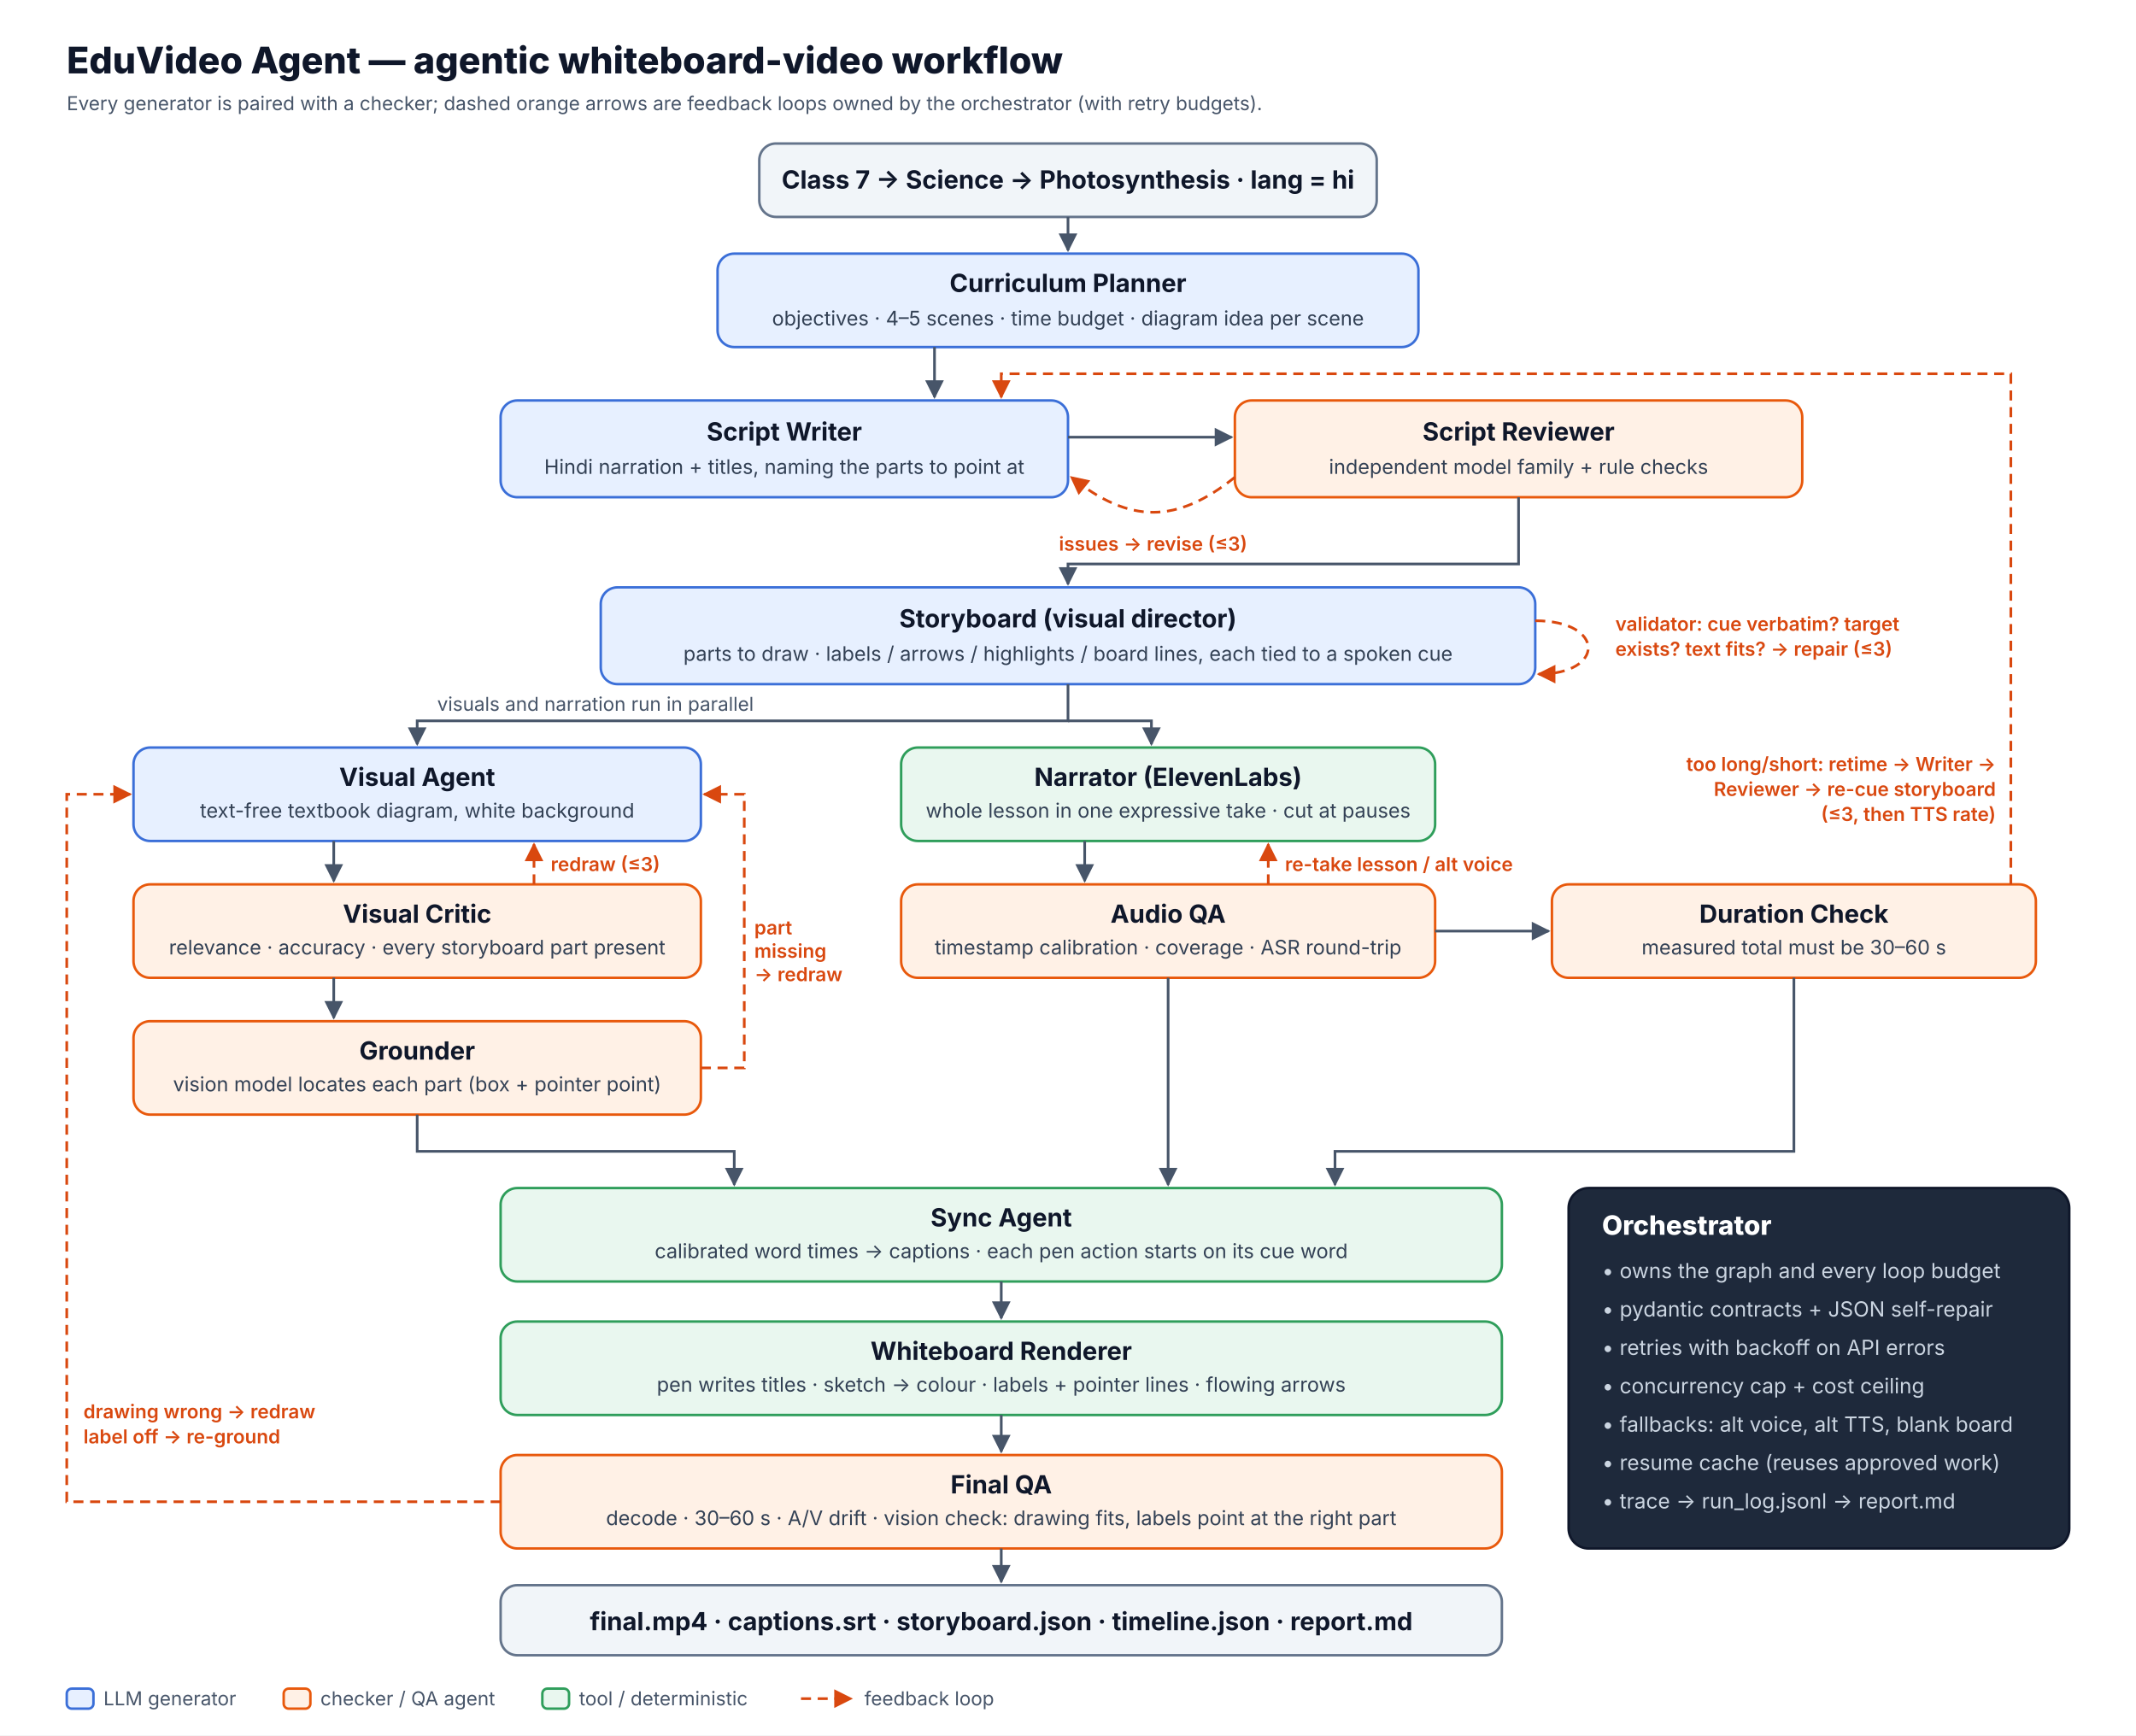
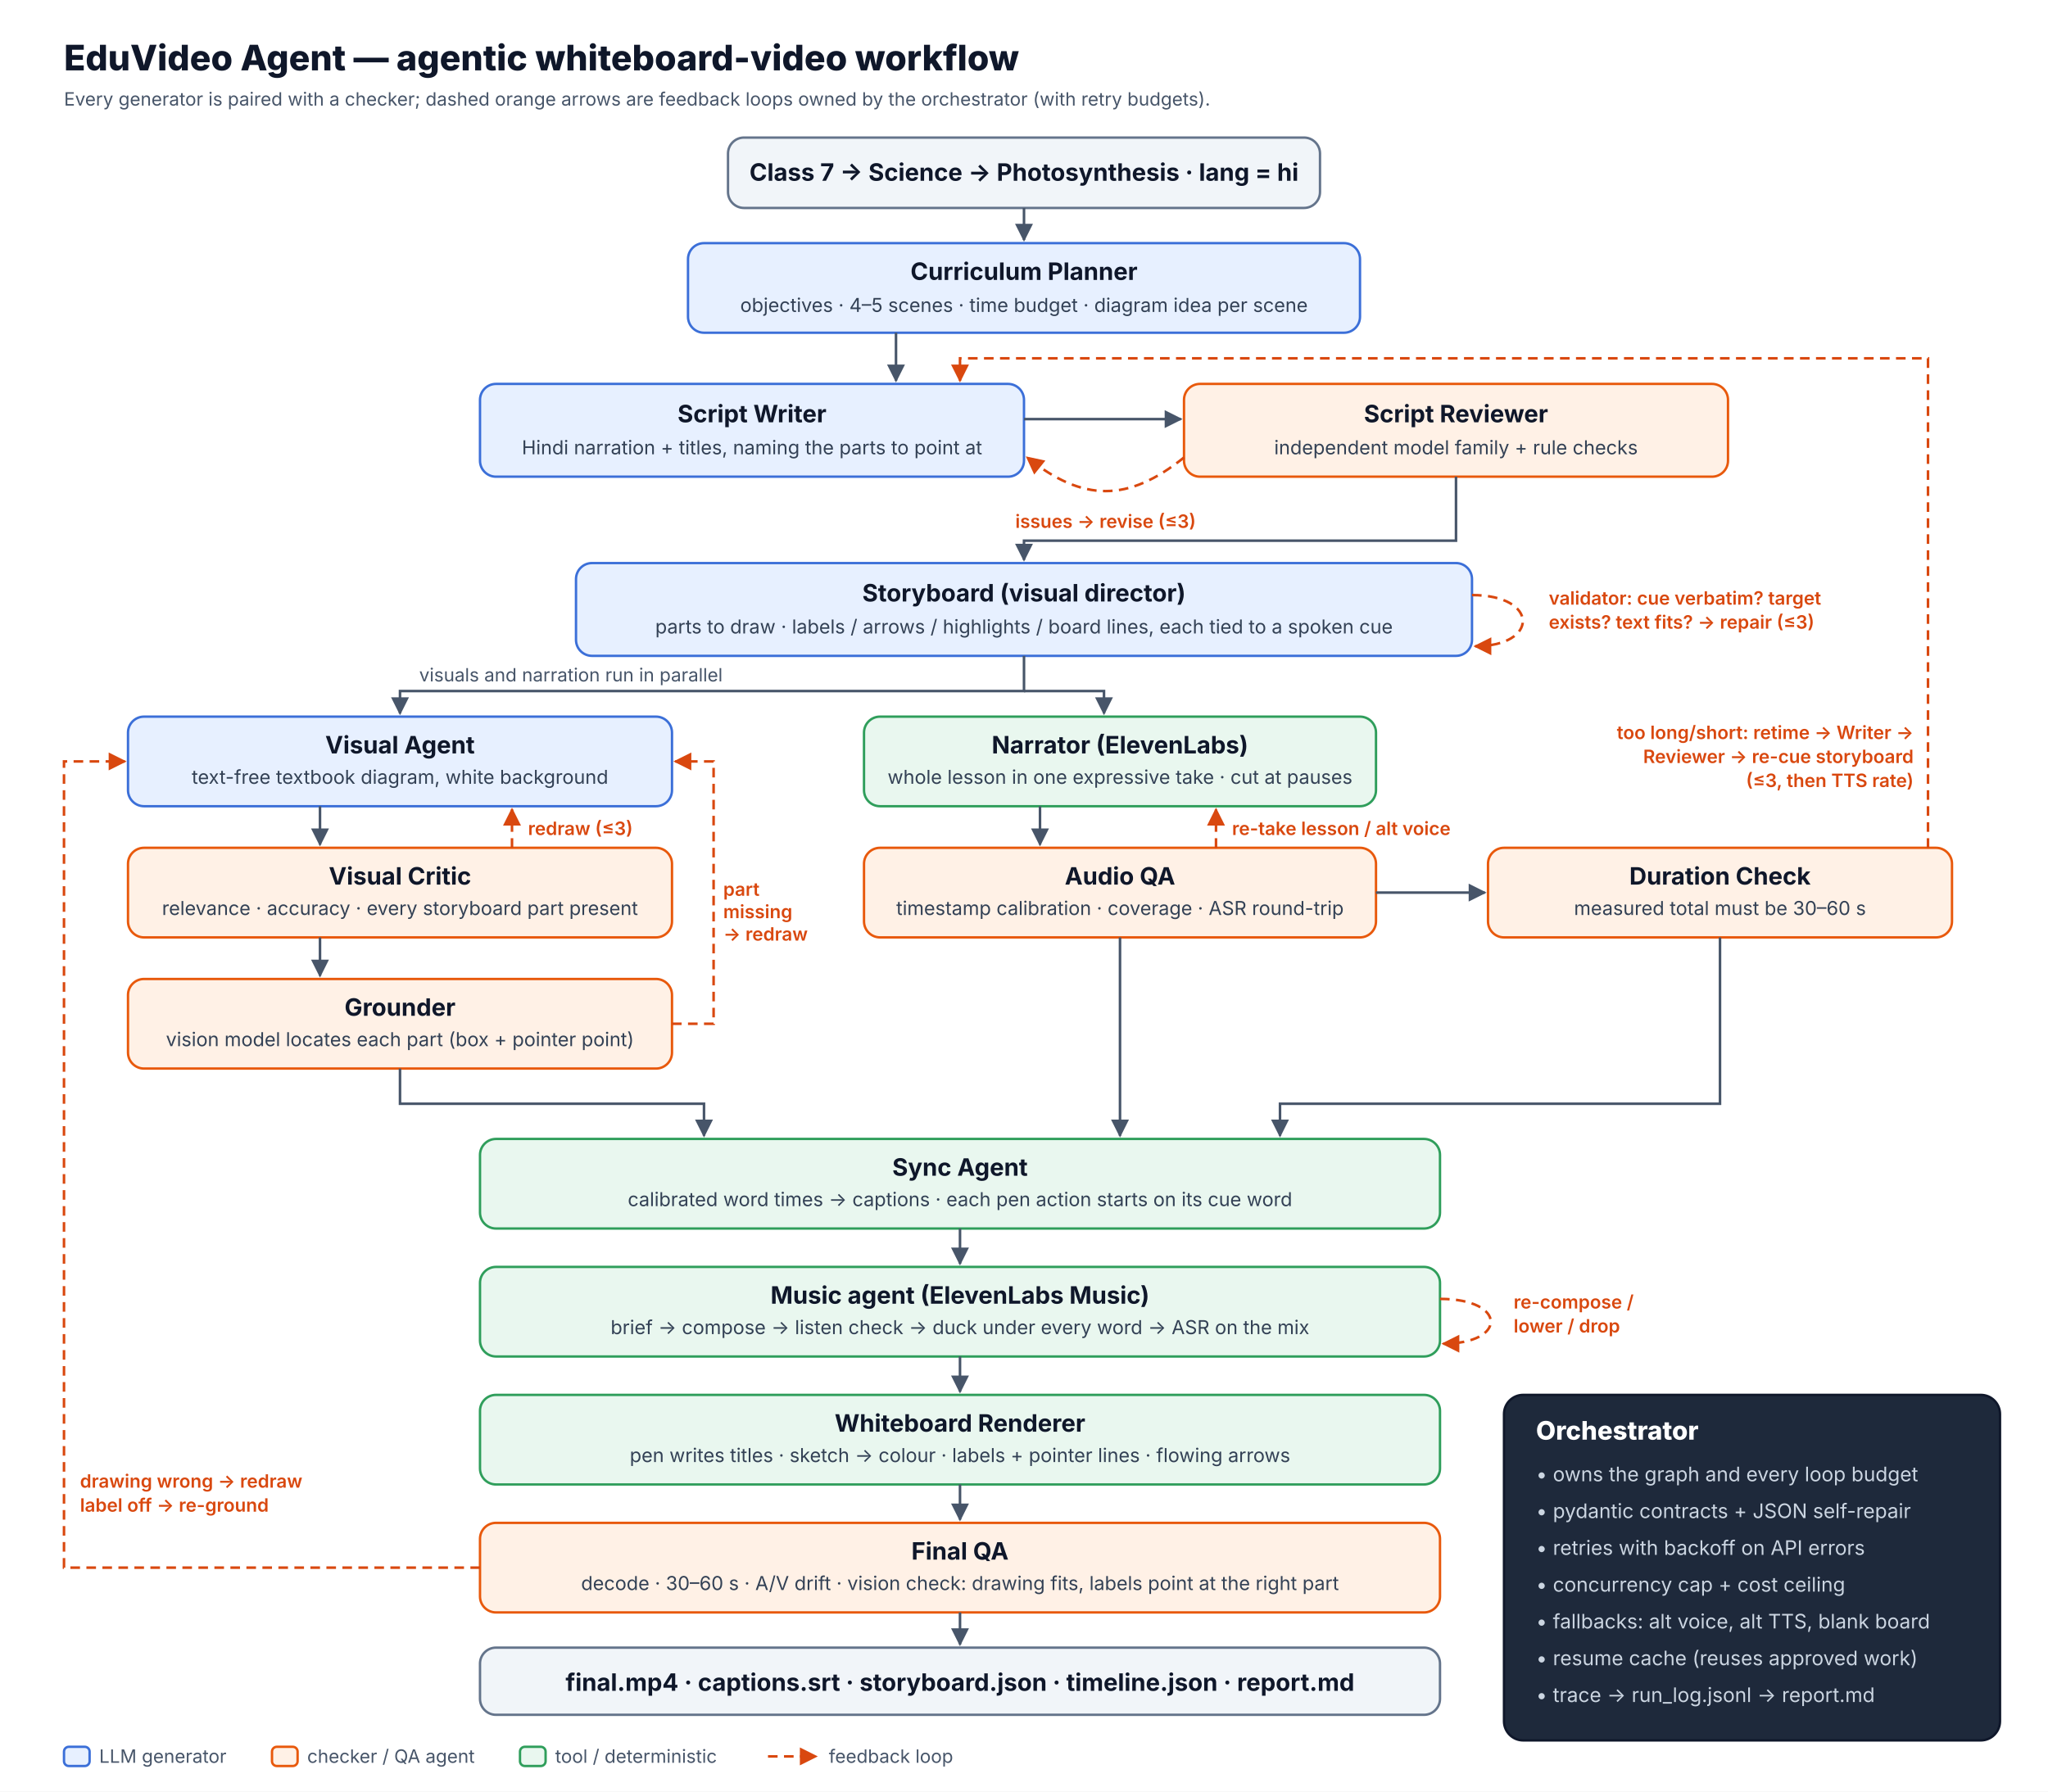
- <svg xmlns="http://www.w3.org/2000/svg" viewBox="0 0 1280 1040" width="1280" height="1040" font-family="Inter, -apple-system, Segoe UI, Helvetica, Arial, sans-serif">
+ <svg xmlns="http://www.w3.org/2000/svg" viewBox="0 0 1280 1120" width="1280" height="1120" font-family="Inter, -apple-system, Segoe UI, Helvetica, Arial, sans-serif">
  <defs>
    <marker id="a" viewBox="0 0 10 10" refX="9" refY="5" markerWidth="7" markerHeight="7" orient="auto-start-reverse">
      <path d="M0,0 L10,5 L0,10 z" fill="#475569" />
    </marker>
    <marker id="r" viewBox="0 0 10 10" refX="9" refY="5" markerWidth="7" markerHeight="7" orient="auto-start-reverse">
      <path d="M0,0 L10,5 L0,10 z" fill="#d9480f" />
    </marker>
    <style>
      .t { font-size: 15px; font-weight: 700; fill: #0f172a; }
      .s { font-size: 12px; fill: #334155; }
      .l { font-size: 11.5px; fill: #d9480f; font-weight: 600; }
      .g { font-size: 11.5px; fill: #475569; }
      .llm  { fill: #e7f0ff; stroke: #3b6fd8; stroke-width: 1.5; }
      .qa   { fill: #fff1e6; stroke: #e8590c; stroke-width: 1.5; }
      .tool { fill: #e9f7ef; stroke: #2f9e5b; stroke-width: 1.5; }
      .io   { fill: #f1f5f9; stroke: #64748b; stroke-width: 1.5; }
      .orch { fill: #1e293b; stroke: #0f172a; stroke-width: 1.5; }
      .e  { stroke: #475569; stroke-width: 1.6; fill: none; marker-end: url(#a); }
      .lp { stroke: #d9480f; stroke-width: 1.6; fill: none; stroke-dasharray: 6 4; marker-end: url(#r); }
    </style>
  </defs>
-   <rect width="1280" height="1040" fill="#ffffff" />
+   <rect width="1280" height="1120" fill="#ffffff" />
  <text x="40" y="44" font-size="22" font-weight="800" fill="#0f172a">EduVideo Agent — agentic whiteboard-video workflow</text>
  <text x="40" y="66" class="g">Every generator is paired with a checker; dashed orange arrows are feedback loops owned by the orchestrator (with retry budgets).</text>
  <rect x="455" y="86" width="370" height="44" rx="10" class="io" />
  <text x="640" y="113" text-anchor="middle" class="t">Class 7 → Science → Photosynthesis · lang = hi</text>
  <path d="M640 130 V150" class="e" />
  <rect x="430" y="152" width="420" height="56" rx="10" class="llm" />
  <text x="640" y="175" text-anchor="middle" class="t">Curriculum Planner</text>
  <text x="640" y="195" text-anchor="middle" class="s">objectives · 4–5 scenes · time budget · diagram idea per scene</text>
  <path d="M560 208 V238" class="e" />
  <rect x="300" y="240" width="340" height="58" rx="10" class="llm" />
  <text x="470" y="264" text-anchor="middle" class="t">Script Writer</text>
  <text x="470" y="284" text-anchor="middle" class="s">Hindi narration + titles, naming the parts to point at</text>
  <rect x="740" y="240" width="340" height="58" rx="10" class="qa" />
  <text x="910" y="264" text-anchor="middle" class="t">Script Reviewer</text>
  <text x="910" y="284" text-anchor="middle" class="s">independent model family + rule checks</text>
  <path d="M640 262 H738" class="e" />
  <path d="M740 286 C705 314 677 314 642 286" class="lp" />
  <text x="691" y="330" text-anchor="middle" class="l">issues → revise (≤3)</text>
  <path d="M910 298 V338 H640 V350" class="e" />
  <rect x="360" y="352" width="560" height="58" rx="10" class="llm" />
  <text x="640" y="376" text-anchor="middle" class="t">Storyboard (visual director)</text>
  <text x="640" y="396" text-anchor="middle" class="s">parts to draw · labels / arrows / highlights / board lines, each tied to a spoken cue</text>
  <path d="M920 372 C962 372 962 404 922 404" class="lp" />
  <text x="968" y="378" class="l">validator: cue verbatim? target</text>
  <text x="968" y="393" class="l">exists? text fits? → repair (≤3)</text>
  <path d="M640 410 V432 H250 V446" class="e" />
  <path d="M640 432 H690 V446" class="e" />
  <text x="262" y="426" class="g">visuals and narration run in parallel</text>
  <rect x="80" y="448" width="340" height="56" rx="10" class="llm" />
  <text x="250" y="471" text-anchor="middle" class="t">Visual Agent</text>
  <text x="250" y="490" text-anchor="middle" class="s">text-free textbook diagram, white background</text>
  <rect x="80" y="530" width="340" height="56" rx="10" class="qa" />
  <text x="250" y="553" text-anchor="middle" class="t">Visual Critic</text>
  <text x="250" y="572" text-anchor="middle" class="s">relevance · accuracy · every storyboard part present</text>
  <rect x="80" y="612" width="340" height="56" rx="10" class="qa" />
  <text x="250" y="635" text-anchor="middle" class="t">Grounder</text>
  <text x="250" y="654" text-anchor="middle" class="s">vision model locates each part (box + pointer point)</text>
  <path d="M200 504 V528" class="e" />
  <path d="M200 586 V610" class="e" />
  <path d="M320 530 V506" class="lp" />
  <text x="330" y="522" class="l">redraw (≤3)</text>
  <path d="M420 640 H446 V476 H422" class="lp" />
  <text x="452" y="560" class="l">part</text>
  <text x="452" y="574" class="l">missing</text>
  <text x="452" y="588" class="l">→ redraw</text>
  <rect x="540" y="448" width="320" height="56" rx="10" class="tool" />
  <text x="700" y="471" text-anchor="middle" class="t">Narrator (ElevenLabs)</text>
  <text x="700" y="490" text-anchor="middle" class="s">whole lesson in one expressive take · cut at pauses</text>
  <rect x="540" y="530" width="320" height="56" rx="10" class="qa" />
  <text x="700" y="553" text-anchor="middle" class="t">Audio QA</text>
  <text x="700" y="572" text-anchor="middle" class="s">timestamp calibration · coverage · ASR round-trip</text>
  <path d="M650 504 V528" class="e" />
  <path d="M760 530 V506" class="lp" />
  <text x="770" y="522" class="l">re-take lesson / alt voice</text>
  <rect x="930" y="530" width="290" height="56" rx="10" class="qa" />
  <text x="1075" y="553" text-anchor="middle" class="t">Duration Check</text>
  <text x="1075" y="572" text-anchor="middle" class="s">measured total must be 30–60 s</text>
  <path d="M860 558 H928" class="e" />
  <path d="M1205 530 V224 H600 V238" class="lp" />
  <text x="1196" y="462" text-anchor="end" class="l">too long/short: retime → Writer →</text>
  <text x="1196" y="477" text-anchor="end" class="l">Reviewer → re-cue storyboard</text>
  <text x="1196" y="492" text-anchor="end" class="l">(≤3, then TTS rate)</text>
  <path d="M250 668 V690 H440 V710" class="e" />
  <path d="M700 586 V710" class="e" />
  <path d="M1075 586 V690 H800 V710" class="e" />
  <rect x="300" y="712" width="600" height="56" rx="10" class="tool" />
  <text x="600" y="735" text-anchor="middle" class="t">Sync Agent</text>
  <text x="600" y="754" text-anchor="middle" class="s">calibrated word times → captions · each pen action starts on its cue word</text>
  <path d="M600 768 V790" class="e" />
  <rect x="300" y="792" width="600" height="56" rx="10" class="tool" />
-   <text x="600" y="815" text-anchor="middle" class="t">Whiteboard Renderer</text>
-   <text x="600" y="834" text-anchor="middle" class="s">pen writes titles · sketch → colour · labels + pointer lines · flowing arrows</text>
+   <text x="600" y="815" text-anchor="middle" class="t">Music agent (ElevenLabs Music)</text>
+   <text x="600" y="834" text-anchor="middle" class="s">brief → compose → listen check → duck under every word → ASR on the mix</text>
+   <path d="M900 812 C942 812 942 840 902 840" class="lp" />
+   <text x="946" y="818" class="l">re-compose /</text>
+   <text x="946" y="833" class="l">lower / drop</text>
  <path d="M600 848 V870" class="e" />
-   <rect x="300" y="872" width="600" height="56" rx="10" class="qa" />
-   <text x="600" y="895" text-anchor="middle" class="t">Final QA</text>
-   <text x="600" y="914" text-anchor="middle" class="s">decode · 30–60 s · A/V drift · vision check: drawing fits, labels point at the right part</text>
-   <path d="M300 900 H40 V476 H78" class="lp" />
-   <text x="50" y="850" class="l">drawing wrong → redraw</text>
-   <text x="50" y="865" class="l">label off → re-ground</text>
-   <path d="M600 928 V948" class="e" />
-   <rect x="300" y="950" width="600" height="42" rx="10" class="io" />
-   <text x="600" y="977" text-anchor="middle" class="t">final.mp4 · captions.srt · storyboard.json · timeline.json · report.md</text>
-   <rect x="940" y="712" width="300" height="216" rx="12" class="orch" />
-   <text x="960" y="740" font-size="16" font-weight="800" fill="#ffffff">Orchestrator</text>
-   <text x="960" y="766" font-size="12.5" fill="#cbd5e1">• owns the graph and every loop budget</text>
-   <text x="960" y="789" font-size="12.5" fill="#cbd5e1">• pydantic contracts + JSON self-repair</text>
-   <text x="960" y="812" font-size="12.5" fill="#cbd5e1">• retries with backoff on API errors</text>
-   <text x="960" y="835" font-size="12.5" fill="#cbd5e1">• concurrency cap + cost ceiling</text>
-   <text x="960" y="858" font-size="12.5" fill="#cbd5e1">• fallbacks: alt voice, alt TTS, blank board</text>
-   <text x="960" y="881" font-size="12.5" fill="#cbd5e1">• resume cache (reuses approved work)</text>
-   <text x="960" y="904" font-size="12.5" fill="#cbd5e1">• trace → run_log.jsonl → report.md</text>
-   <g transform="translate(40,1024)">
+   <rect x="300" y="872" width="600" height="56" rx="10" class="tool" />
+   <text x="600" y="895" text-anchor="middle" class="t">Whiteboard Renderer</text>
+   <text x="600" y="914" text-anchor="middle" class="s">pen writes titles · sketch → colour · labels + pointer lines · flowing arrows</text>
+   <path d="M600 928 V950" class="e" />
+   <rect x="300" y="952" width="600" height="56" rx="10" class="qa" />
+   <text x="600" y="975" text-anchor="middle" class="t">Final QA</text>
+   <text x="600" y="994" text-anchor="middle" class="s">decode · 30–60 s · A/V drift · vision check: drawing fits, labels point at the right part</text>
+   <path d="M300 980 H40 V476 H78" class="lp" />
+   <text x="50" y="930" class="l">drawing wrong → redraw</text>
+   <text x="50" y="945" class="l">label off → re-ground</text>
+   <path d="M600 1008 V1028" class="e" />
+   <rect x="300" y="1030" width="600" height="42" rx="10" class="io" />
+   <text x="600" y="1057" text-anchor="middle" class="t">final.mp4 · captions.srt · storyboard.json · timeline.json · report.md</text>
+   <rect x="940" y="872" width="310" height="216" rx="12" class="orch" />
+   <text x="960" y="900" font-size="16" font-weight="800" fill="#ffffff">Orchestrator</text>
+   <text x="960" y="926" font-size="12.5" fill="#cbd5e1">• owns the graph and every loop budget</text>
+   <text x="960" y="949" font-size="12.5" fill="#cbd5e1">• pydantic contracts + JSON self-repair</text>
+   <text x="960" y="972" font-size="12.5" fill="#cbd5e1">• retries with backoff on API errors</text>
+   <text x="960" y="995" font-size="12.5" fill="#cbd5e1">• concurrency cap + cost ceiling</text>
+   <text x="960" y="1018" font-size="12.5" fill="#cbd5e1">• fallbacks: alt voice, alt TTS, blank board</text>
+   <text x="960" y="1041" font-size="12.5" fill="#cbd5e1">• resume cache (reuses approved work)</text>
+   <text x="960" y="1064" font-size="12.5" fill="#cbd5e1">• trace → run_log.jsonl → report.md</text>
+   <g transform="translate(40,1104)">
    <rect x="0" y="-12" width="16" height="12" rx="3" class="llm" />
    <text x="22" y="-2" class="g">LLM generator</text>
    <rect x="130" y="-12" width="16" height="12" rx="3" class="qa" />
    <text x="152" y="-2" class="g">checker / QA agent</text>
    <rect x="285" y="-12" width="16" height="12" rx="3" class="tool" />
    <text x="307" y="-2" class="g">tool / deterministic</text>
    <line x1="440" y1="-6" x2="470" y2="-6" class="lp" />
    <text x="478" y="-2" class="g">feedback loop</text>
  </g>
</svg>
